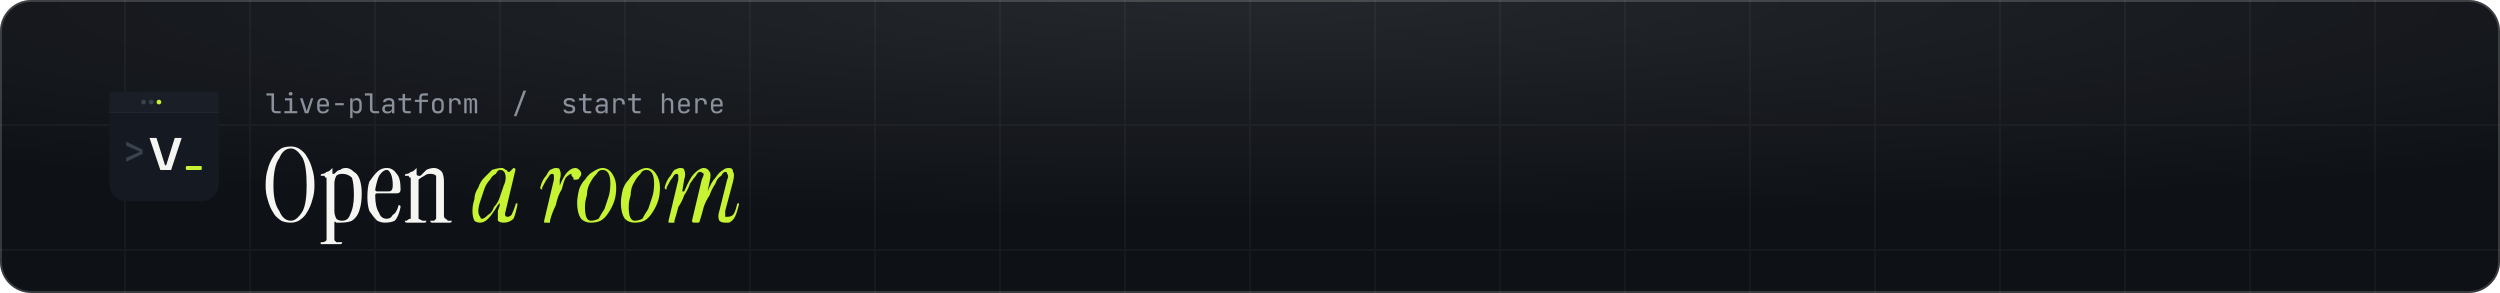
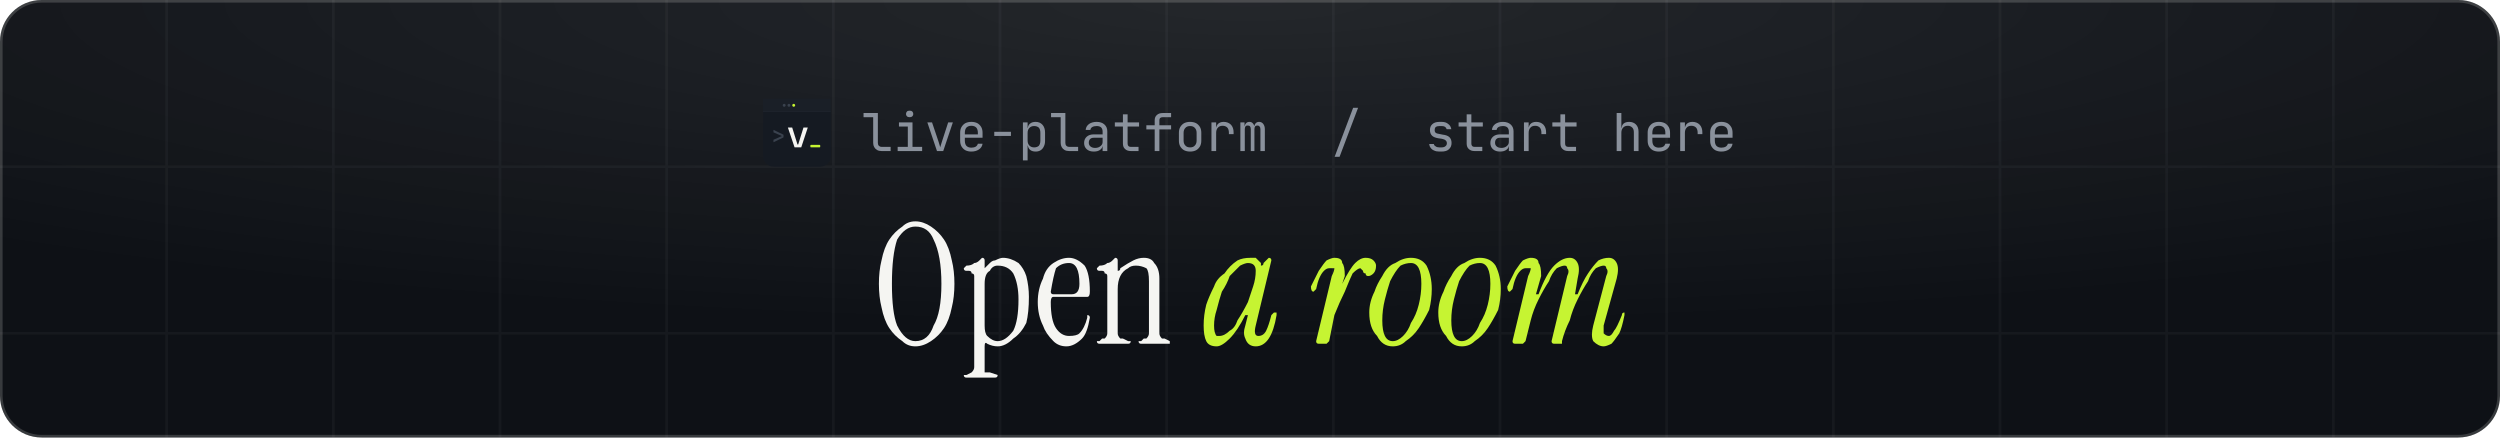
- <svg xmlns="http://www.w3.org/2000/svg" width="1280" height="150" viewBox="0 0 1280 150" role="img" aria-label="Open a room">
+ <svg xmlns="http://www.w3.org/2000/svg" width="960" height="168" viewBox="0 0 960 168" role="img" aria-label="Open a room">
  <defs>
    <radialGradient id="l" cx="0.5" cy="0" r="0.75">
      <stop offset="0" stop-color="#fff" stop-opacity="0.09" />
      <stop offset="1" stop-color="#fff" stop-opacity="0" />
    </radialGradient>
    <clipPath id="c">
-       <rect width="1280" height="150" rx="16" />
+       <rect width="960" height="168" rx="16" />
    </clipPath>
-     <path id="g0" d="M7.7 0L5.3 0Q4.6 0 4.1-0.3Q3.6-0.5 3.3-1.0Q3.0-1.5 3.0-2.2L3.0-2.2L3.0-9.1L0.4-9.1L0.4-10.2L4.3-10.2L4.3-2.2Q4.3-1.7 4.5-1.4Q4.8-1.1 5.3-1.1L5.3-1.1L7.7-1.1L7.7 0Z" />
-     <path id="g1" d="M7.8 0L1.2 0L1.2-1.1L3.9-1.1L3.9-6.6L1.5-6.6L1.5-7.7L5.2-7.7L5.2-1.1L7.8-1.1L7.8 0ZM4.4-9.1L4.4-9.1Q3.9-9.1 3.7-9.3Q3.4-9.6 3.4-10.0L3.4-10.0Q3.4-10.4 3.7-10.6Q3.9-10.9 4.4-10.9L4.4-10.9Q4.9-10.9 5.1-10.6Q5.4-10.4 5.4-10.0L5.4-10.0Q5.4-9.6 5.1-9.3Q4.9-9.1 4.4-9.1Z" />
-     <path id="g2" d="M5.1 0L3.3 0L0.8-7.7L2.1-7.7L3.8-2.5Q3.9-2.1 4.0-1.6Q4.2-1.2 4.2-1.0L4.2-1.0Q4.3-1.2 4.4-1.6Q4.5-2.1 4.7-2.5L4.7-2.5L6.4-7.7L7.6-7.7L5.1 0Z" />
-     <path id="g3" d="M4.2 0.1L4.2 0.1Q3.3 0.1 2.6-0.2Q1.9-0.6 1.6-1.3Q1.2-1.9 1.2-2.8L1.2-2.8L1.2-4.9Q1.2-5.8 1.6-6.5Q1.9-7.1 2.6-7.5Q3.3-7.8 4.2-7.8Q5.1-7.8 5.8-7.5Q6.5-7.1 6.8-6.5Q7.2-5.8 7.2-4.9L7.2-4.9L7.2-3.5L2.4-3.5L2.4-2.8Q2.4-1.9 2.9-1.4Q3.3-0.9 4.2-0.9L4.2-0.9Q4.9-0.9 5.4-1.2Q5.8-1.4 5.9-2.0L5.9-2.0L7.2-2.0Q7.1-1.0 6.2-0.4Q5.4 0.1 4.2 0.1ZM2.4-4.5L6.0-4.5L6.0-4.9Q6.0-5.8 5.5-6.3Q5.1-6.8 4.2-6.8L4.2-6.8Q3.3-6.8 2.9-6.3Q2.4-5.8 2.4-4.9L2.4-4.9L2.4-4.5Z" />
-     <path id="g4" d="M6.4-4.1L2.0-4.1L2.0-5.2L6.4-5.2L6.4-4.1Z" />
-     <path id="g5" d="M2.5 2.5L1.3 2.5L1.3-7.7L2.5-7.7L2.5-6.2L2.6-6.2Q2.6-6.9 3.1-7.3L3.1-7.3Q3.7-7.8 4.7-7.8L4.7-7.8Q5.8-7.8 6.5-7.1Q7.2-6.3 7.2-5.0L7.2-5.0L7.2-2.7Q7.2-1.8 6.9-1.2Q6.6-0.6 6.0-0.2Q5.4 0.1 4.7 0.1L4.7 0.1Q3.7 0.1 3.1-0.4L3.1-0.4Q2.6-0.8 2.6-1.5L2.6-1.5L2.5-1.5L2.5 0.3L2.5 2.5ZM4.2-1.0L4.2-1.0Q5.0-1.0 5.5-1.4Q6.0-1.9 6.0-2.8L6.0-2.8L6.0-4.9Q6.0-5.8 5.5-6.3Q5.0-6.7 4.2-6.7L4.2-6.7Q3.5-6.7 3.0-6.3Q2.5-5.8 2.5-4.9L2.5-4.9L2.5-2.8Q2.5-1.9 3.0-1.4Q3.5-1.0 4.2-1.0Z" />
-     <path id="g6" d="M3.5 0.1L3.5 0.1Q2.3 0.1 1.6-0.5Q0.9-1.1 0.9-2.2L0.9-2.2Q0.9-3.2 1.6-3.9Q2.3-4.5 3.5-4.5L3.5-4.5L5.9-4.5L5.9-5.3Q5.9-6.0 5.5-6.3Q5.0-6.7 4.2-6.7L4.2-6.7Q3.6-6.7 3.1-6.4Q2.6-6.2 2.6-5.7L2.6-5.7L1.3-5.7Q1.4-6.7 2.2-7.3Q3.1-7.8 4.3-7.8L4.3-7.8Q5.6-7.8 6.4-7.2Q7.1-6.5 7.1-5.3L7.1-5.3L7.1 0L5.9 0L5.9-1.5L5.9-1.5Q5.8-0.8 5.3-0.4L5.3-0.4Q4.6 0.1 3.5 0.1ZM3.8-0.9L3.8-0.9Q4.7-0.9 5.3-1.3Q5.9-1.8 5.9-2.5L5.9-2.5L5.9-3.5L3.5-3.5Q2.9-3.5 2.5-3.2Q2.2-2.8 2.2-2.2L2.2-2.2Q2.2-1.6 2.6-1.2Q3.1-0.9 3.8-0.9Z" />
-     <path id="g7" d="M7.1 0L5.0 0Q4.0 0 3.5-0.5Q2.9-1.1 2.9-2.0L2.9-2.0L2.9-6.6L0.8-6.6L0.8-7.7L2.9-7.7L2.9-9.9L4.2-9.9L4.2-7.7L7.3-7.7L7.3-6.6L4.2-6.6L4.2-2.0Q4.2-1.1 5.0-1.1L5.0-1.1L7.1-1.1L7.1 0Z" />
-     <path id="g8" d="M4.3 0L3.1 0L3.1-5.8L0.8-5.8L0.8-6.9L3.1-6.9L3.1-8.3Q3.1-9.2 3.7-9.7Q4.2-10.2 5.2-10.2L5.2-10.2L7.5-10.2L7.5-9.1L5.2-9.1Q4.8-9.1 4.6-8.9Q4.3-8.7 4.3-8.3L4.3-8.3L4.3-6.9L7.5-6.9L7.5-5.8L4.3-5.8L4.3 0Z" />
-     <path id="g9" d="M4.2 0.1L4.2 0.1Q3.3 0.1 2.6-0.2Q1.9-0.6 1.6-1.3Q1.2-1.9 1.2-2.8L1.2-2.8L1.2-4.9Q1.2-5.8 1.6-6.5Q1.9-7.1 2.6-7.5Q3.3-7.8 4.2-7.8L4.2-7.8Q5.1-7.8 5.8-7.5Q6.5-7.1 6.8-6.5Q7.2-5.8 7.2-4.9L7.2-4.9L7.2-2.8Q7.2-1.9 6.8-1.3Q6.5-0.6 5.8-0.2Q5.1 0.1 4.2 0.1ZM4.2-1.0L4.2-1.0Q5.0-1.0 5.5-1.5Q6.0-1.9 6.0-2.8L6.0-2.8L6.0-4.9Q6.0-5.8 5.5-6.2Q5.0-6.7 4.2-6.7L4.2-6.7Q3.4-6.7 2.9-6.2Q2.5-5.8 2.5-4.9L2.5-4.9L2.5-2.8Q2.5-1.9 2.9-1.5Q3.4-1.0 4.2-1.0Z" />
-     <path id="g10" d="M2.8 0L1.6 0L1.6-7.7L2.8-7.7L2.8-6.3Q2.9-6.9 3.2-7.2L3.2-7.2Q3.8-7.8 4.8-7.8L4.8-7.8Q6.0-7.8 6.8-7.1Q7.5-6.3 7.5-5.0L7.5-5.0L7.5-4.5L6.2-4.5L6.2-4.9Q6.2-5.8 5.8-6.3Q5.3-6.8 4.5-6.8L4.5-6.8Q3.7-6.8 3.3-6.3Q2.8-5.8 2.8-4.9L2.8-4.9L2.8 0Z" />
-     <path id="g11" d="M2.1 0L0.9 0L0.9-7.7L2.0-7.7L2.0-6.8L2.1-6.8Q2.2-7.2 2.4-7.5L2.4-7.5Q2.8-7.8 3.4-7.8L3.4-7.8Q4.0-7.8 4.4-7.4L4.4-7.4Q4.5-7.1 4.6-6.8L4.6-6.8L4.7-6.8Q4.7-7.2 5.0-7.5L5.0-7.5Q5.4-7.8 6.0-7.8L6.0-7.8Q6.7-7.8 7.1-7.3Q7.5-6.7 7.5-5.9L7.5-5.9L7.5 0L6.3 0L6.3-5.9Q6.3-6.3 6.1-6.6Q5.9-6.9 5.5-6.9L5.5-6.9Q5.1-6.9 4.9-6.6Q4.7-6.4 4.7-5.9L4.7-5.9L4.7 0L3.7 0L3.7-5.9Q3.7-6.4 3.5-6.6Q3.3-6.9 2.9-6.9Q2.5-6.9 2.3-6.6Q2.1-6.4 2.1-5.9L2.1-5.9L2.1 0Z" />
-     <path id="g13" d="M2.4 1.5L1.1 1.5L6.0-11.6L7.4-11.6L2.4 1.5Z" />
-     <path id="g14" d="M4.5 0.1L4.0 0.1Q3.2 0.1 2.6-0.1Q2.0-0.4 1.7-0.8Q1.3-1.3 1.3-1.9L1.3-1.9L2.5-1.9Q2.6-1.5 3.0-1.2Q3.3-1.0 4.0-1.0L4.0-1.0L4.5-1.0Q5.3-1.0 5.7-1.3Q6.0-1.6 6.0-2.1L6.0-2.1Q6.0-2.6 5.7-2.9Q5.4-3.2 4.7-3.3L4.7-3.3L3.7-3.4Q2.5-3.6 2.0-4.2Q1.4-4.7 1.4-5.6L1.4-5.6Q1.4-6.7 2.1-7.2Q2.8-7.8 4.1-7.8L4.1-7.8L4.6-7.8Q5.7-7.8 6.4-7.3Q7.1-6.8 7.2-5.9L7.2-5.9L5.9-5.9Q5.9-6.3 5.5-6.5Q5.2-6.7 4.6-6.7L4.6-6.7L4.1-6.7Q3.4-6.7 3.0-6.4Q2.7-6.2 2.7-5.6L2.7-5.6Q2.7-5.2 3.0-4.9Q3.3-4.7 3.9-4.6L3.9-4.6L4.9-4.4Q6.1-4.2 6.7-3.7Q7.3-3.2 7.3-2.2L7.3-2.2Q7.3-1.1 6.6-0.5Q5.9 0.1 4.5 0.1L4.5 0.1Z" />
-     <path id="g15" d="M2.5 0L1.3 0L1.3-10.2L2.5-10.2L2.5-6.2L2.6-6.2Q2.6-6.9 3.1-7.4L3.1-7.4Q3.6-7.8 4.6-7.8L4.6-7.8Q5.8-7.8 6.5-7.1Q7.1-6.4 7.1-5.2L7.1-5.2L7.1 0L5.9 0L5.9-5.0Q5.9-5.9 5.4-6.3Q5.0-6.8 4.2-6.8L4.2-6.8Q3.5-6.8 3.0-6.3Q2.5-5.8 2.5-4.9L2.5-4.9L2.5 0Z" />
-     <path id="g16" d="M15 0L15 0Q12 0 10-1Q7-3 6-5Q4-8 3-12Q2-15 2-19L2-19Q2-24 3-27Q4-31 6-34Q7-36 10-38Q12-39 15-39L15-39Q17-39 19-38Q22-36 23-34Q25-31 26-27Q27-24 27-19L27-19Q27-15 26-12Q25-8 23-5Q22-3 19-1Q17 0 15 0ZM15-1L15-1Q18-1 21-6Q23-10 23-19L23-19Q23-29 21-33Q18-38 15-38L15-38Q11-38 9-33Q6-29 6-19L6-19Q6-10 9-6Q11-1 15-1Z" />
-     <path id="g17" d="M11 11L1 11Q1 11 1 10L1 10Q1 10 1 10L1 10L2 10Q3 10 4 9Q4 9 4 7L4 7L4-22Q4-23 4-23Q3-23 3-24L3-24L1-24Q1-24 1-24L1-24Q1-25 2-25L2-25Q3-25 4-26Q5-26 6-27L6-27Q7-28 7-28L7-28Q7-28 7-27L7-27L7-25Q7-25 8-25Q8-25 8-25L8-25L9-26Q10-27 11-27Q12-28 14-28L14-28Q16-28 18-26Q20-25 21-22Q22-19 22-15L22-15Q22-10 21-7Q20-3 17-1Q15 0 11 0L11 0Q10 0 9-0L9-0Q8-1 8 0L8 0L8 7Q8 9 8 9Q8 9 9 10L9 10L11 10Q12 10 12 10L12 10Q12 11 11 11L11 11ZM12-1L12-1Q15-1 16-4Q18-8 18-14L18-14Q18-20 17-23Q15-25 12-25L12-25Q10-25 9-24Q8-22 8-20L8-20L8-6Q8-4 9-2Q10-1 12-1Z" />
-     <path id="g18" d="M10 0L10 0Q8 0 6-1Q4-3 2-6Q1-9 1-13L1-13Q1-18 2-21Q4-24 6-26Q8-28 11-28L11-28Q14-28 16-25Q18-23 18-17L18-17Q18-15 16-15L16-15L6-15Q5-15 5-14L5-14Q5-8 7-5Q8-2 11-2L11-2Q13-2 14-4Q16-5 17-9L17-9Q17-9 17-9L17-9Q18-9 18-8L18-8Q17-3 15-1Q13 0 10 0ZM6-16L6-16L12-16Q14-16 14-19L14-19Q14-23 13-25Q12-27 11-27L11-27Q9-27 7-24Q6-22 5-17L5-17Q5-16 6-16Z" />
-     <path id="g19" d="M11 0L2 0Q1 0 1-1L1-1Q1-1 2-1L2-1L2-1Q3-2 4-2Q4-2 4-4L4-4L4-22Q4-23 4-23Q3-23 3-24L3-24L2-24Q1-24 1-24L1-24Q1-25 2-25L2-25Q3-25 4-26Q5-26 6-27L6-27Q7-28 7-28L7-28Q7-28 7-27L7-27L7-25Q7-24 8-24Q8-24 9-24L9-24Q11-26 12-27Q14-28 16-28L16-28Q18-28 20-26Q21-24 21-21L21-21L21-4Q21-2 22-2Q22-2 23-1L23-1L24-1Q25-1 25-1L25-1Q25 0 24 0L24 0L15 0Q14 0 14-1L14-1Q14-1 15-1L15-1L16-1Q17-2 17-2Q17-2 17-4L17-4L17-21Q17-23 17-24Q16-25 14-25L14-25Q12-25 11-24Q9-23 8-22Q8-20 8-18L8-18L8-4Q8-2 8-2Q8-2 10-1L10-1L11-1Q12-1 12-1L12-1Q12 0 11 0L11 0Z" />
-     <path id="g21" d="M5 0L5 0Q3 0 2-1Q1-3 1-6L1-6Q1-9 2-12Q2-15 4-18Q5-21 7-23Q9-25 11-27Q14-28 16-28L16-28Q17-28 18-27Q19-27 19-26L19-26Q19-26 20-26L20-26Q20-26 20-26L20-26Q21-27 21-27Q22-28 22-28L22-28Q23-28 23-27L23-27L18-6Q17-3 19-3L19-3Q20-3 21-4Q22-6 23-9L23-9Q23-10 24-10L24-10Q24-10 24-10Q24-9 24-9L24-9Q23-4 22-2Q20 0 17 0L17 0Q15 0 14-1Q14-3 14-6L14-6L15-9Q15-10 15-10Q15-10 14-9L14-9Q11-4 9-2Q7 0 5 0ZM6-2L6-2Q7-2 9-4Q11-5 12-8Q14-10 15-13Q16-16 17-19Q18-21 18-23L18-23Q18-27 15-27L15-27Q14-27 13-25Q11-24 10-22Q8-20 7-17Q6-14 5-11Q4-8 4-6L4-6Q4-4 5-3Q5-2 6-2Z" />
-     <path id="g23" d="M6 0L3 0Q3 0 3-1L3-1L8-22Q8-23 8-24Q8-25 7-25L7-25Q6-25 5-23Q4-22 2-18L2-18Q2-17 2-17L2-17Q1-17 1-18L1-18Q2-22 4-24Q5-26 6-27Q8-28 9-28L9-28Q11-28 11-27Q12-25 11-22L11-22L11-20Q11-19 11-19Q11-19 11-19L11-19Q13-24 15-26Q17-28 19-28L19-28Q20-28 21-27Q22-26 22-25L22-25Q22-24 21-23Q21-22 19-22L19-22Q19-22 18-22Q18-23 18-23Q17-24 17-24Q17-25 17-25L17-25Q16-25 14-23Q13-21 12-17Q10-14 9-9Q7-5 6-1L6-1Q6 0 6 0L6 0Z" />
-     <path id="g24" d="M8 0L8 0Q5 0 3-2Q1-5 1-10L1-10Q1-13 2-17Q3-20 5-22Q7-25 9-26Q12-28 14-28L14-28Q17-28 19-25Q21-22 21-18L21-18Q21-14 20-11Q19-8 17-5Q15-2 13-1Q11 0 8 0ZM8-1L8-1Q10-1 12-2Q13-4 15-7Q16-10 17-13Q18-16 18-20L18-20Q18-27 14-27L14-27Q12-27 11-25Q9-23 8-21Q6-18 6-14Q5-11 5-8L5-8Q5-1 8-1Z" />
-     <path id="g25" d="M32 0L32 0Q30 0 29-1Q28-3 29-6L29-6L33-22Q34-24 33-25Q33-26 32-26L32-26Q31-26 30-24Q28-23 27-20Q25-17 24-14Q22-11 21-8Q20-4 19-1L19-1Q19 0 18 0L18 0L16 0Q15 0 15-1L15-1L20-22Q21-24 21-25Q20-26 19-26L19-26Q18-26 17-24Q16-23 14-20Q13-17 11-14Q10-11 8-8Q7-4 6-1L6-1Q6 0 6 0L6 0L3 0Q3 0 3-1L3-1L8-22Q8-23 8-24Q8-25 7-25L7-25Q6-25 5-23Q4-22 2-18L2-18Q2-17 2-17L2-17Q1-17 1-18L1-18Q2-22 4-24Q5-26 6-27Q8-28 9-28L9-28Q11-28 11-27Q12-25 11-22L11-22L10-16Q10-16 10-16Q10-16 11-16L11-16Q14-23 16-25Q19-28 21-28L21-28Q23-28 24-26Q25-25 24-21L24-21L23-16Q23-16 23-16Q23-16 23-16L23-16Q25-21 27-23Q29-26 31-27Q32-28 34-28L34-28Q36-28 36-26Q37-25 36-21L36-21L32-6Q32-4 32-3Q33-3 33-3L33-3Q35-3 36-4Q37-5 38-9L38-9Q38-10 39-10L39-10Q39-10 39-10Q39-9 39-9L39-9Q38-5 37-3Q36-1 34-0Q33 0 32 0Z" />
+     <path id="g0" d="M11 0L7.5 0Q6.5 0 5.8-0.4Q5.1-0.8 4.7-1.5Q4.3-2.2 4.3-3.1L4.3-3.1L4.3-13.0L0.6-13.0L0.6-14.6L6.1-14.6L6.1-3.1Q6.1-2.4 6.5-2.0Q6.9-1.6 7.5-1.6L7.5-1.6L11-1.6L11 0Z" />
+     <path id="g1" d="M11.1 0L1.7 0L1.7-1.6L5.6-1.6L5.6-9.4L2.2-9.4L2.2-11L7.4-11L7.4-1.6L11.1-1.6L11.1 0ZM6.3-13.0L6.3-13.0Q5.6-13.0 5.3-13.3Q4.9-13.7 4.9-14.2L4.9-14.2Q4.9-14.8 5.3-15.2Q5.6-15.5 6.3-15.5L6.3-15.5Q7.0-15.5 7.3-15.2Q7.7-14.8 7.7-14.2L7.7-14.2Q7.7-13.7 7.3-13.3Q7.0-13.0 6.3-13.0Z" />
+     <path id="g2" d="M7.2 0L4.8 0L1.1-11L2.9-11L5.4-3.6Q5.6-2.9 5.8-2.3Q6.0-1.7 6.0-1.4L6.0-1.4Q6.1-1.7 6.3-2.3Q6.5-2.9 6.7-3.6L6.7-3.6L9.1-11L10.9-11L7.2 0Z" />
+     <path id="g3" d="M6 0.2L6 0.2Q4.7 0.2 3.7-0.3Q2.8-0.8 2.2-1.8Q1.7-2.7 1.7-4L1.7-4L1.7-7Q1.7-8.3 2.2-9.2Q2.8-10.2 3.7-10.7Q4.7-11.2 6-11.2Q7.3-11.2 8.3-10.7Q9.2-10.2 9.8-9.2Q10.3-8.3 10.3-7L10.3-7L10.3-5.1L3.5-5.1L3.5-4Q3.5-2.7 4.1-2.0Q4.8-1.3 6-1.3L6-1.3Q7.0-1.3 7.7-1.7Q8.3-2.1 8.5-2.8L8.5-2.8L10.3-2.8Q10.1-1.4 8.9-0.6Q7.7 0.2 6 0.2ZM3.5-6.4L8.5-6.4L8.5-7Q8.5-8.3 7.9-9Q7.2-9.7 6-9.7L6-9.7Q4.8-9.7 4.1-9Q3.5-8.3 3.5-7L3.5-7L3.5-6.4Z" />
+     <path id="g4" d="M9.2-5.8L2.8-5.8L2.8-7.4L9.2-7.4L9.2-5.8Z" />
+     <path id="g5" d="M3.6 3.6L1.8 3.6L1.8-11L3.6-11L3.6-8.9L3.7-8.9Q3.8-9.9 4.5-10.5L4.5-10.5Q5.3-11.2 6.7-11.2L6.7-11.2Q8.3-11.2 9.3-10.1Q10.3-9.0 10.3-7.1L10.3-7.1L10.3-3.9Q10.3-2.6 9.8-1.7Q9.4-0.8 8.6-0.3Q7.8 0.2 6.7 0.2L6.7 0.2Q5.3 0.2 4.5-0.5L4.5-0.5Q3.8-1.2 3.7-2.1L3.7-2.1L3.6-2.1L3.6 0.4L3.6 3.6ZM6.1-1.4L6.1-1.4Q7.2-1.4 7.9-2.0Q8.5-2.7 8.5-4L8.5-4L8.5-7Q8.5-8.3 7.9-9.0Q7.2-9.6 6.1-9.6L6.1-9.6Q5.0-9.6 4.3-8.9Q3.6-8.2 3.6-7L3.6-7L3.6-4Q3.6-2.8 4.3-2.1Q5.0-1.4 6.1-1.4Z" />
+     <path id="g6" d="M5.0 0.2L5.0 0.2Q3.3 0.2 2.3-0.7Q1.3-1.6 1.3-3.1L1.3-3.1Q1.3-4.6 2.3-5.5Q3.3-6.4 5-6.4L5-6.4L8.4-6.4L8.4-7.5Q8.4-8.5 7.8-9.1Q7.2-9.6 6.1-9.6L6.1-9.6Q5.1-9.6 4.4-9.2Q3.8-8.8 3.7-8.1L3.7-8.1L1.9-8.1Q2.0-9.5 3.2-10.4Q4.4-11.2 6.1-11.2L6.1-11.2Q8-11.2 9.1-10.2Q10.2-9.2 10.2-7.6L10.2-7.6L10.2 0L8.4 0L8.4-2.1L8.4-2.1Q8.3-1.1 7.5-0.5L7.5-0.5Q6.6 0.2 5.0 0.2ZM5.5-1.2L5.5-1.2Q6.8-1.2 7.6-1.9Q8.4-2.5 8.4-3.5L8.4-3.5L8.4-5.1L5.0-5.1Q4.1-5.1 3.6-4.6Q3.1-4.1 3.1-3.2L3.1-3.2Q3.1-2.3 3.7-1.8Q4.4-1.2 5.5-1.2Z" />
+     <path id="g7" d="M10.2 0L7.2 0Q5.8 0 5.0-0.8Q4.2-1.5 4.2-2.9L4.2-2.9L4.2-9.4L1.1-9.4L1.1-11L4.2-11L4.2-14.1L6-14.1L6-11L10.4-11L10.4-9.4L6-9.4L6-2.9Q6-1.6 7.2-1.6L7.2-1.6L10.2-1.6L10.2 0Z" />
+     <path id="g8" d="M6.2 0L4.4 0L4.4-8.3L1.2-8.3L1.2-9.9L4.4-9.9L4.4-11.8Q4.4-13.1 5.2-13.8Q6.0-14.6 7.5-14.6L7.5-14.6L10.7-14.6L10.7-13.0L7.5-13.0Q6.9-13.0 6.5-12.7Q6.2-12.4 6.2-11.8L6.2-11.8L6.2-9.9L10.7-9.9L10.7-8.3L6.2-8.3L6.2 0Z" />
+     <path id="g9" d="M6 0.2L6 0.2Q4.7 0.2 3.7-0.3Q2.8-0.8 2.2-1.8Q1.7-2.7 1.7-4.0L1.7-4.0L1.7-7.0Q1.7-8.3 2.2-9.2Q2.8-10.2 3.7-10.7Q4.7-11.2 6-11.2L6-11.2Q7.3-11.2 8.3-10.7Q9.2-10.2 9.8-9.2Q10.3-8.3 10.3-7.0L10.3-7.0L10.3-4.0Q10.3-2.7 9.8-1.8Q9.2-0.8 8.3-0.3Q7.3 0.2 6 0.2ZM6-1.4L6-1.4Q7.2-1.4 7.8-2.1Q8.5-2.8 8.5-4.0L8.5-4.0L8.5-7.0Q8.5-8.2 7.8-8.9Q7.2-9.6 6-9.6L6-9.6Q4.8-9.6 4.2-8.9Q3.5-8.2 3.5-7.0L3.5-7.0L3.5-4.0Q3.5-2.8 4.2-2.1Q4.8-1.4 6-1.4Z" />
+     <path id="g10" d="M4.0 0L2.2 0L2.2-11L4.0-11L4.0-9.0Q4.2-9.8 4.6-10.3L4.6-10.3Q5.4-11.2 6.9-11.2L6.9-11.2Q8.6-11.2 9.7-10.1Q10.7-9.0 10.7-7.2L10.7-7.2L10.7-6.5L8.9-6.5L8.9-7Q8.9-8.3 8.3-9.0Q7.6-9.7 6.5-9.7L6.5-9.7Q5.3-9.7 4.7-9.0Q4.0-8.3 4.0-7L4.0-7L4.0 0Z" />
+     <path id="g11" d="M3.0 0L1.3 0L1.3-11L2.9-11L2.9-9.7L3.0-9.7Q3.1-10.3 3.5-10.7L3.5-10.7Q4.0-11.2 4.8-11.2L4.8-11.2Q5.7-11.2 6.2-10.5L6.2-10.5Q6.5-10.2 6.6-9.7L6.6-9.7L6.7-9.7Q6.8-10.3 7.2-10.7L7.2-10.7Q7.7-11.2 8.5-11.2L8.5-11.2Q9.5-11.2 10.1-10.4Q10.7-9.6 10.7-8.4L10.7-8.4L10.7 0L9.0 0L9.0-8.4Q9.0-9.1 8.7-9.4Q8.4-9.8 7.9-9.8L7.9-9.8Q7.3-9.8 7.0-9.5Q6.7-9.1 6.7-8.4L6.7-8.4L6.7 0L5.3 0L5.3-8.4Q5.3-9.1 5.0-9.5Q4.7-9.8 4.1-9.8Q3.5-9.8 3.3-9.5Q3.0-9.1 3.0-8.4L3.0-8.4L3.0 0Z" />
+     <path id="g13" d="M3.4 2.2L1.5 2.2L8.6-16.6L10.5-16.6L3.4 2.2Z" />
+     <path id="g14" d="M6.5 0.2L5.7 0.2Q4.5 0.2 3.7-0.2Q2.9-0.5 2.4-1.2Q1.9-1.8 1.8-2.7L1.8-2.7L3.6-2.7Q3.7-2.1 4.3-1.8Q4.8-1.4 5.7-1.4L5.7-1.4L6.5-1.4Q7.6-1.4 8.1-1.9Q8.6-2.3 8.6-3.0L8.6-3.0Q8.6-3.7 8.1-4.1Q7.7-4.5 6.7-4.7L6.7-4.7L5.3-4.9Q3.6-5.2 2.9-5.9Q2.1-6.7 2.1-8.1L2.1-8.1Q2.1-9.5 3-10.3Q3.9-11.2 5.8-11.2L5.8-11.2L6.6-11.2Q8.2-11.2 9.1-10.4Q10.1-9.7 10.3-8.4L10.3-8.4L8.5-8.4Q8.4-8.9 7.9-9.3Q7.4-9.6 6.6-9.6L6.6-9.6L5.8-9.6Q4.8-9.6 4.3-9.2Q3.9-8.8 3.9-8.0L3.9-8.0Q3.9-7.4 4.3-7.0Q4.7-6.7 5.5-6.6L5.5-6.6L7-6.3Q8.8-6.1 9.6-5.3Q10.4-4.5 10.4-3.1L10.4-3.1Q10.4-1.6 9.4-0.7Q8.5 0.2 6.5 0.2L6.5 0.2Z" />
+     <path id="g15" d="M3.6 0L1.8 0L1.8-14.6L3.6-14.6L3.6-8.9L3.7-8.9Q3.8-9.9 4.4-10.5L4.4-10.5Q5.2-11.2 6.6-11.2L6.6-11.2Q8.2-11.2 9.2-10.2Q10.2-9.2 10.2-7.4L10.2-7.4L10.2 0L8.4 0L8.4-7.2Q8.4-8.4 7.8-9.0Q7.1-9.7 6.1-9.7L6.1-9.7Q4.9-9.7 4.3-9.0Q3.6-8.3 3.6-7L3.6-7L3.6 0Z" />
+     <path id="g16" d="M17 1L17 1Q14 1 12-1Q9-3 7-6Q5-9 4-14Q3-18 3-23L3-23Q3-28 4-32Q5-37 7-40Q9-43 12-45Q14-47 17-47L17-47Q20-47 23-45Q26-43 28-40Q30-37 31-32Q32-28 32-23L32-23Q32-18 31-14Q30-9 28-6Q26-3 23-1Q20 1 17 1ZM17-1L17-1Q22-1 24-7Q27-12 27-23L27-23Q27-34 24-40Q22-45 17-45L17-45Q13-45 10-40Q8-34 8-23L8-23Q8-12 10-7Q13-1 17-1Z" />
+     <path id="g17" d="M13 13L2 13Q1 13 1 12L1 12Q1 12 2 12L2 12L2 12Q4 11 4 11Q5 10 5 9L5 9L5-26Q5-27 4-27Q4-28 3-28L3-28L2-28Q1-28 1-29L1-29Q1-29 2-30L2-30Q4-30 5-31Q6-31 7-32L7-32Q8-33 8-33L8-33Q9-33 9-32L9-32L9-30Q9-30 9-29Q9-29 10-30L10-30L11-31Q12-32 13-32Q15-33 16-33L16-33Q19-33 22-31Q24-29 25-26Q26-22 26-18L26-18Q26-12 25-8Q23-4 20-2Q17 1 14 1L14 1Q12 1 10-0L10-0Q9-1 9 1L9 1L9 9Q9 10 9 11Q10 11 11 11L11 11L14 12Q14 12 14 12L14 12Q14 13 13 13L13 13ZM14-1L14-1Q17-1 20-5Q22-9 22-17L22-17Q22-23 20-27Q18-30 14-30L14-30Q12-30 11-28Q9-27 9-23L9-23L9-7Q9-4 10-3Q12-1 14-1Z" />
+     <path id="g18" d="M12 1L12 1Q9 1 7-1Q4-4 3-7Q1-11 1-16L1-16Q1-21 3-25Q4-29 7-31Q10-33 13-33L13-33Q16-33 19-30Q21-27 21-20L21-20Q21-18 20-18L20-18L7-18Q6-18 6-16L6-16Q6-9 8-6Q10-3 13-3L13-3Q16-3 17-4Q19-6 20-10L20-10Q20-11 20-11L20-11Q21-11 21-10L21-10Q20-4 18-2Q15 1 12 1ZM7-19L7-19L14-19Q17-19 17-23L17-23Q17-27 16-29Q15-31 13-31L13-31Q10-31 8-29Q7-26 6-20L6-20Q6-19 7-19Z" />
+     <path id="g19" d="M13 0L2 0Q1 0 1-1L1-1Q1-1 2-1L2-1L3-2Q4-2 4-2Q5-3 5-4L5-4L5-26Q5-27 4-27Q4-28 3-28L3-28L2-28Q1-28 1-29L1-29Q1-29 2-30L2-30Q4-30 5-31Q6-31 7-32L7-32Q8-33 8-33L8-33Q9-33 9-32L9-32L9-29Q9-29 9-28Q10-28 10-29L10-29Q13-31 15-32Q17-33 19-33L19-33Q22-33 23-31Q25-29 25-25L25-25L25-4Q25-3 26-2Q26-2 27-2L27-2L29-1Q29-1 29-1L29-1Q29 0 29 0L29 0L18 0Q17 0 17-1L17-1Q17-1 18-1L18-1L19-2Q20-2 20-2Q21-3 21-4L21-4L21-24Q21-28 20-29Q18-30 16-30L16-30Q14-30 13-29Q11-28 10-26Q9-24 9-21L9-21L9-4Q9-3 10-2Q10-2 11-2L11-2L13-1Q14-1 14-1L14-1Q14 0 13 0L13 0Z" />
+     <path id="g21" d="M6 1L6 1Q3 1 2-1Q1-3 1-7L1-7Q1-11 2-15Q3-18 5-22Q6-25 9-27Q11-30 14-32Q16-33 19-33L19-33Q20-33 21-33Q22-32 23-31L23-31Q23-30 23-30L23-30Q24-30 24-31L24-31Q25-32 25-32Q26-33 26-33L26-33Q27-33 27-32L27-32L21-7Q20-3 22-3L22-3Q24-3 25-5Q26-7 27-11L27-11Q28-12 28-12L28-12Q29-12 29-12Q29-11 29-11L29-11Q28-5 26-2Q24 1 21 1L21 1Q18 1 17-2Q16-4 17-7L17-7L18-11Q18-11 18-11Q17-11 17-11L17-11Q14-5 11-2Q8 1 6 1ZM7-3L7-3Q9-3 11-5Q13-6 14-9Q16-12 18-16Q19-19 20-22Q21-25 21-28L21-28Q21-31 18-31L18-31Q17-31 15-30Q13-28 11-26Q10-23 8-20Q7-17 6-13Q5-10 5-7L5-7Q5-4 6-3Q6-3 7-3Z" />
+     <path id="g23" d="M7 0L4 0Q3 0 3-1L3-1L9-26Q10-28 10-29Q9-29 8-29L8-29Q7-29 6-28Q4-26 3-21L3-21Q2-20 2-20L2-20Q1-20 1-22L1-22Q3-26 4-28Q6-31 7-32Q9-33 10-33L10-33Q13-33 13-31Q14-30 14-26L14-26L13-23Q13-23 13-23Q13-23 13-23L13-23Q16-29 18-31Q20-33 22-33L22-33Q24-33 25-32Q26-31 26-30L26-30Q26-28 25-27Q24-26 23-26L23-26Q22-26 22-27Q21-27 21-28Q21-28 20-29Q20-29 20-29L20-29Q19-29 17-27Q16-25 14-20Q12-16 10-11Q9-6 8-1L8-1Q7 0 7 0L7 0Z" />
+     <path id="g24" d="M10 1L10 1Q6 1 4-3Q1-6 1-12L1-12Q1-16 3-20Q4-23 6-26Q8-30 11-31Q14-33 17-33L17-33Q21-33 23-30Q25-26 25-21L25-21Q25-17 24-13Q22-9 20-6Q18-3 15-1Q13 1 10 1ZM10-1L10-1Q12-1 14-3Q16-5 17-8Q19-11 20-15Q21-19 21-23L21-23Q21-31 17-31L17-31Q15-31 13-30Q11-28 9-24Q8-21 7-17Q6-13 6-9L6-9Q6-1 10-1Z" />
+     <path id="g25" d="M38 1L38 1Q36 1 34-1Q33-3 34-7L34-7L39-26Q40-28 39-29Q39-30 38-30L38-30Q37-30 35-29Q33-27 32-24Q30-21 28-17Q26-13 25-9Q23-5 22-1L22-1Q22 0 22 0L22 0L19 0Q18 0 18-1L18-1L24-26Q25-28 24-29Q24-30 23-30L23-30Q22-30 20-29Q18-27 17-24Q15-21 13-17Q11-13 10-9Q9-5 8-1L8-1Q7 0 7 0L7 0L4 0Q3 0 3-1L3-1L9-26Q10-28 10-29Q9-29 8-29L8-29Q7-29 6-28Q4-26 3-21L3-21Q2-20 2-20L2-20Q1-20 1-22L1-22Q3-26 4-28Q6-31 7-32Q9-33 10-33L10-33Q13-33 13-31Q14-30 14-26L14-26L12-19Q12-19 12-19Q12-19 13-19L13-19Q16-27 19-30Q22-33 25-33L25-33Q27-33 28-31Q29-29 28-25L28-25L27-19Q27-19 27-19Q27-19 28-19L28-19Q30-24 32-27Q34-30 36-32Q38-33 40-33L40-33Q42-33 43-31Q44-29 43-25L43-25L38-7Q38-5 38-4Q39-3 40-3L40-3Q41-3 42-5Q43-6 45-11L45-11Q45-12 46-12L46-12Q46-12 46-12Q46-11 46-11L46-11Q45-6 44-4Q42-1 41-0Q39 1 38 1Z" />
  </defs>
  <g clip-path="url(#c)">
-     <rect width="1280" height="150" fill="#0e1116" />
-     <path d="M64 0V150M128 0V150M192 0V150M256 0V150M320 0V150M384 0V150M448 0V150M512 0V150M576 0V150M640 0V150M704 0V150M768 0V150M832 0V150M896 0V150M960 0V150M1024 0V150M1088 0V150M1152 0V150M1216 0V150M0 64H1280M0 128H1280" stroke="#f5f5f2" stroke-opacity="0.04" fill="none" />
-     <rect width="1280" height="150" fill="url(#l)" />
-     <g transform="translate(56 47) scale(0.0546875)">
+     <rect width="960" height="168" fill="#0e1116" />
+     <path d="M64 0V168M128 0V168M192 0V168M256 0V168M320 0V168M384 0V168M448 0V168M512 0V168M576 0V168M640 0V168M704 0V168M768 0V168M832 0V168M896 0V168M0 64H960M0 128H960" stroke="#f5f5f2" stroke-opacity="0.04" fill="none" />
+     <rect width="960" height="168" fill="url(#l)" />
+     <g transform="translate(293 38) scale(0.02539062)">
      <rect width="1024" height="1024" rx="160" fill="#151a22" />
      <rect width="1024" height="190" fill="#1a1f27" />
      <rect y="190" width="1024" height="4" fill="#2a313c" />
      <circle cx="320" cy="96" r="22" fill="#3a424e" />
      <circle cx="392" cy="96" r="22" fill="#3a424e" />
      <circle cx="464" cy="96" r="22" fill="#c6f432" />
      <path d="M158 467L310 541V581L158 655V617L287 561L158 505Z" fill="#3a424e" />
      <path d="M376 432H441L521 688H532L612 432H677L578 732H477Z" fill="#f5f5f2" />
      <rect x="716" y="694.5" width="149" height="37.5" rx="9" fill="#c6f432" />
    </g>
    <g fill="#8a919c">
-       <use href="#g0" x="136" y="58" />
-       <use href="#g1" x="144.4" y="58" />
-       <use href="#g2" x="152.8" y="58" />
-       <use href="#g3" x="161.2" y="58" />
-       <use href="#g4" x="169.6" y="58" />
-       <use href="#g5" x="178" y="58" />
-       <use href="#g0" x="186.4" y="58" />
-       <use href="#g6" x="194.8" y="58" />
-       <use href="#g7" x="203.2" y="58" />
-       <use href="#g8" x="211.6" y="58" />
-       <use href="#g9" x="220" y="58" />
-       <use href="#g10" x="228.4" y="58" />
-       <use href="#g11" x="236.8" y="58" />
-       <use href="#g13" x="262" y="58" />
-       <use href="#g14" x="287.2" y="58" />
-       <use href="#g7" x="295.6" y="58" />
-       <use href="#g6" x="304" y="58" />
-       <use href="#g10" x="312.4" y="58" />
-       <use href="#g7" x="320.8" y="58" />
-       <use href="#g15" x="337.6" y="58" />
-       <use href="#g3" x="346" y="58" />
-       <use href="#g10" x="354.4" y="58" />
-       <use href="#g3" x="362.8" y="58" />
+       <use href="#g0" x="331" y="58" />
+       <use href="#g1" x="343" y="58" />
+       <use href="#g2" x="355" y="58" />
+       <use href="#g3" x="367" y="58" />
+       <use href="#g4" x="379" y="58" />
+       <use href="#g5" x="391" y="58" />
+       <use href="#g0" x="403" y="58" />
+       <use href="#g6" x="415" y="58" />
+       <use href="#g7" x="427" y="58" />
+       <use href="#g8" x="439" y="58" />
+       <use href="#g9" x="451" y="58" />
+       <use href="#g10" x="463" y="58" />
+       <use href="#g11" x="475" y="58" />
+       <use href="#g13" x="511" y="58" />
+       <use href="#g14" x="547" y="58" />
+       <use href="#g7" x="559" y="58" />
+       <use href="#g6" x="571" y="58" />
+       <use href="#g10" x="583" y="58" />
+       <use href="#g7" x="595" y="58" />
+       <use href="#g15" x="619" y="58" />
+       <use href="#g3" x="631" y="58" />
+       <use href="#g10" x="643" y="58" />
+       <use href="#g3" x="655" y="58" />
    </g>
    <g fill="#f5f5f2">
-       <use href="#g16" x="134" y="114" />
-       <use href="#g17" x="163.2" y="114" />
-       <use href="#g18" x="187.1" y="114" />
-       <use href="#g19" x="206.3" y="114" />
+       <use href="#g16" x="334.5" y="132" />
+       <use href="#g17" x="369.1" y="132" />
+       <use href="#g18" x="397.5" y="132" />
+       <use href="#g19" x="420.2" y="132" />
    </g>
    <g fill="#c6f432">
-       <use href="#g21" x="240.9" y="114" />
-       <use href="#g23" x="275.6" y="114" />
-       <use href="#g24" x="294.5" y="114" />
-       <use href="#g24" x="316.9" y="114" />
-       <use href="#g25" x="339.3" y="114" />
+       <use href="#g21" x="461.2" y="132" />
+       <use href="#g23" x="502.4" y="132" />
+       <use href="#g24" x="524.8" y="132" />
+       <use href="#g24" x="551.3" y="132" />
+       <use href="#g25" x="577.8" y="132" />
    </g>
  </g>
-   <rect x="0.5" y="0.5" width="1279" height="149" rx="15.5" fill="none" stroke="#f5f5f2" stroke-opacity="0.18" />
+   <rect x="0.5" y="0.5" width="959" height="167" rx="15.5" fill="none" stroke="#f5f5f2" stroke-opacity="0.18" />
</svg>
